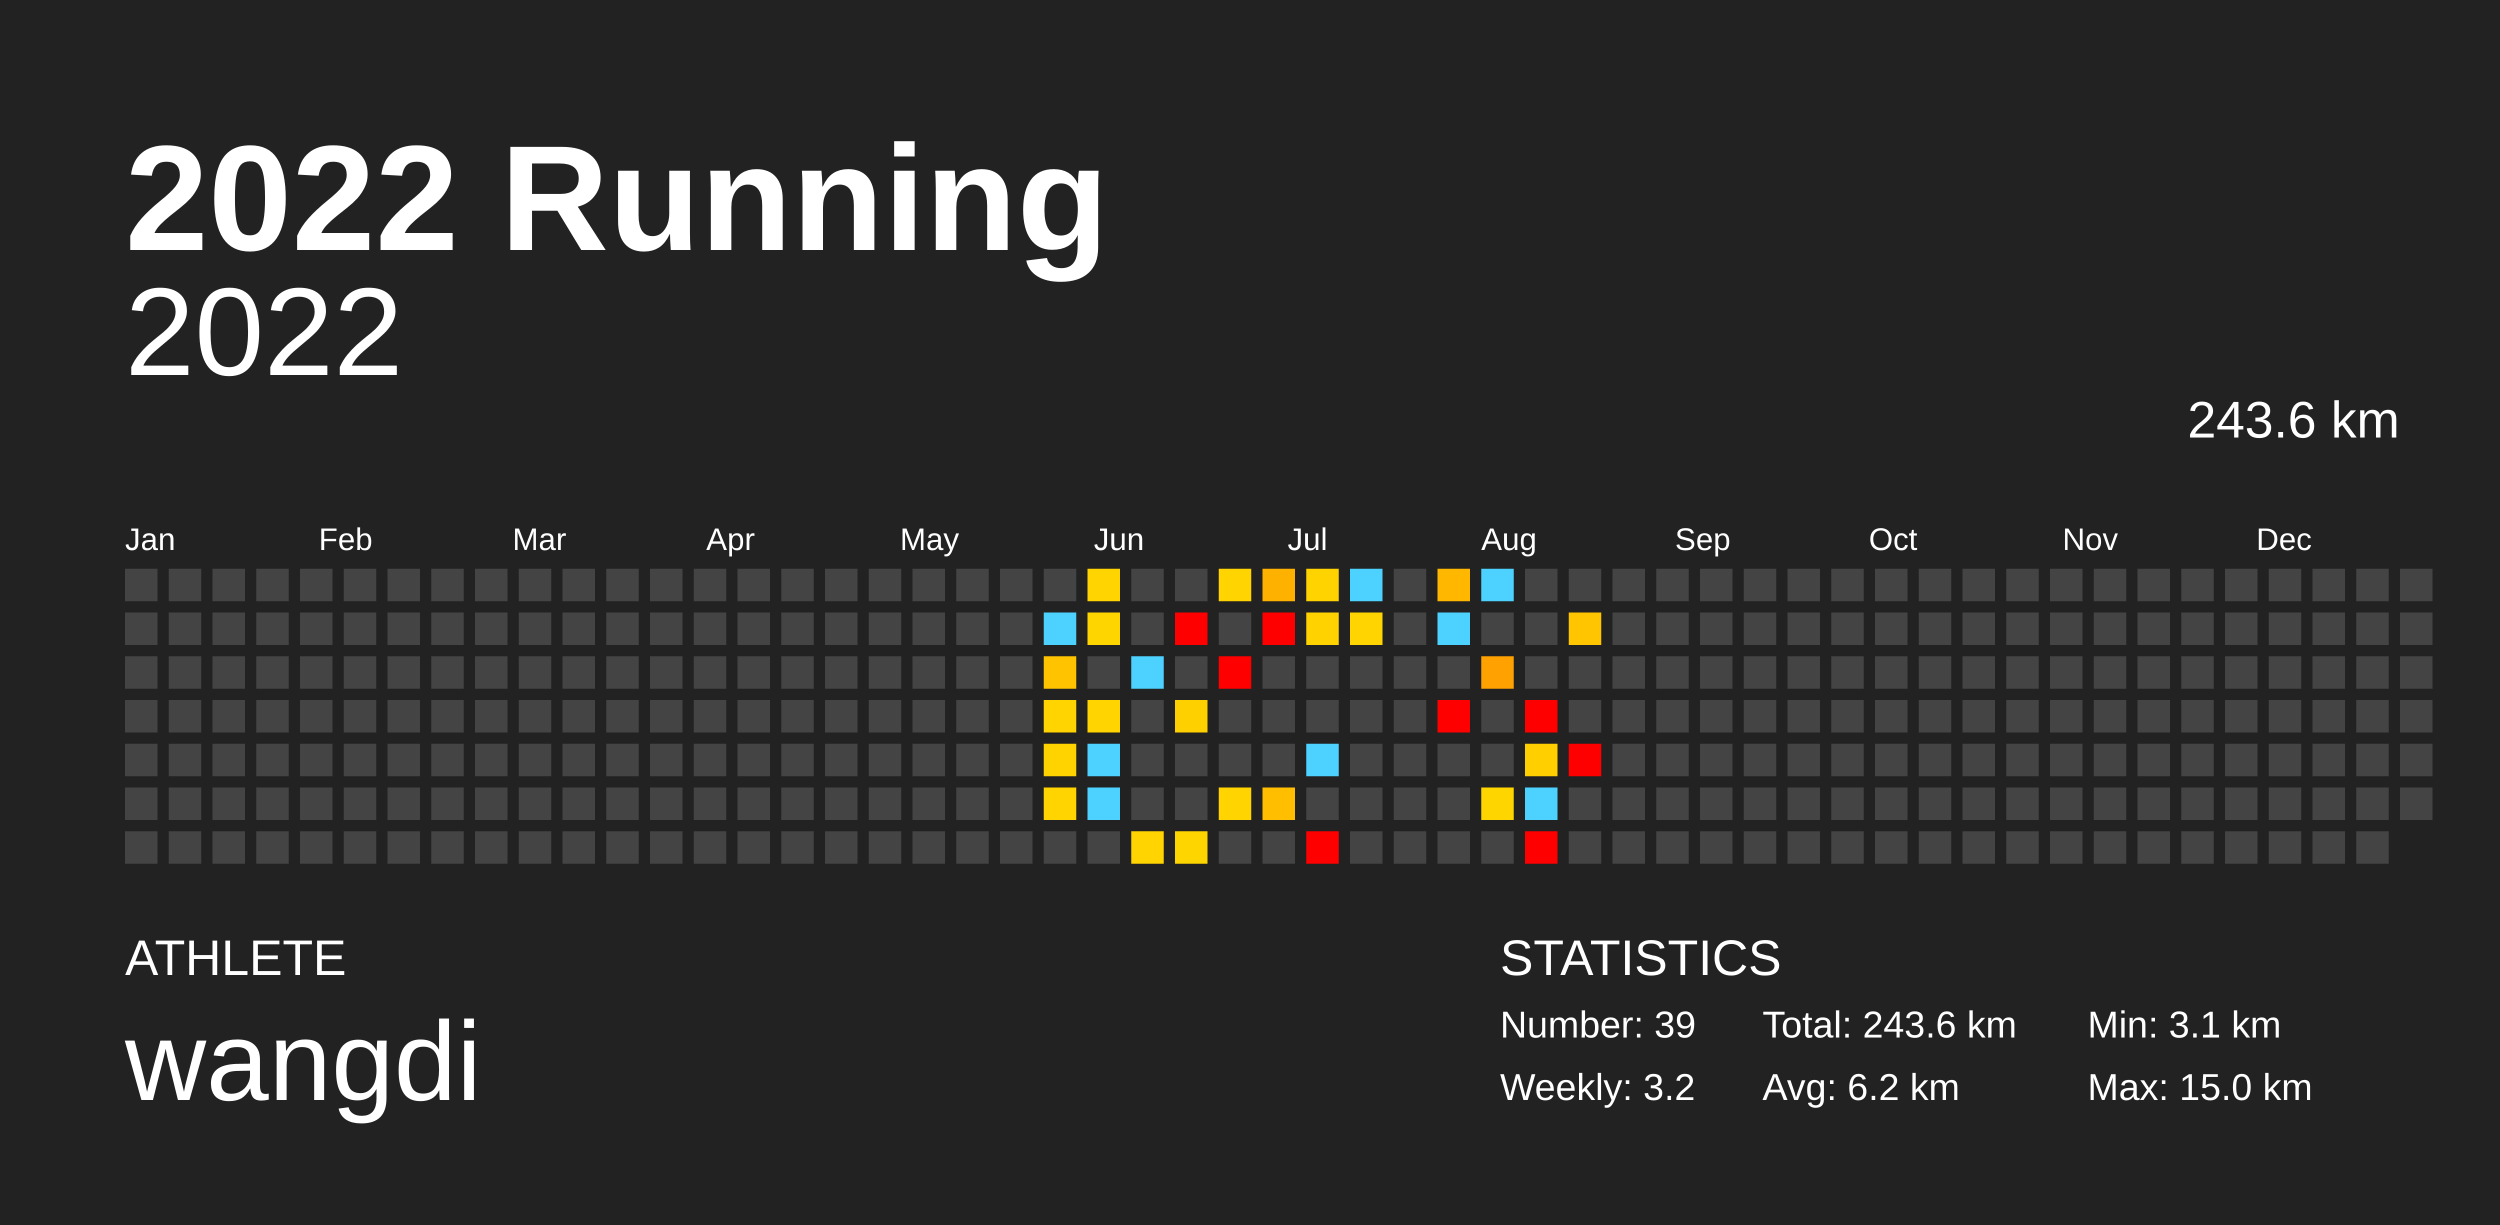
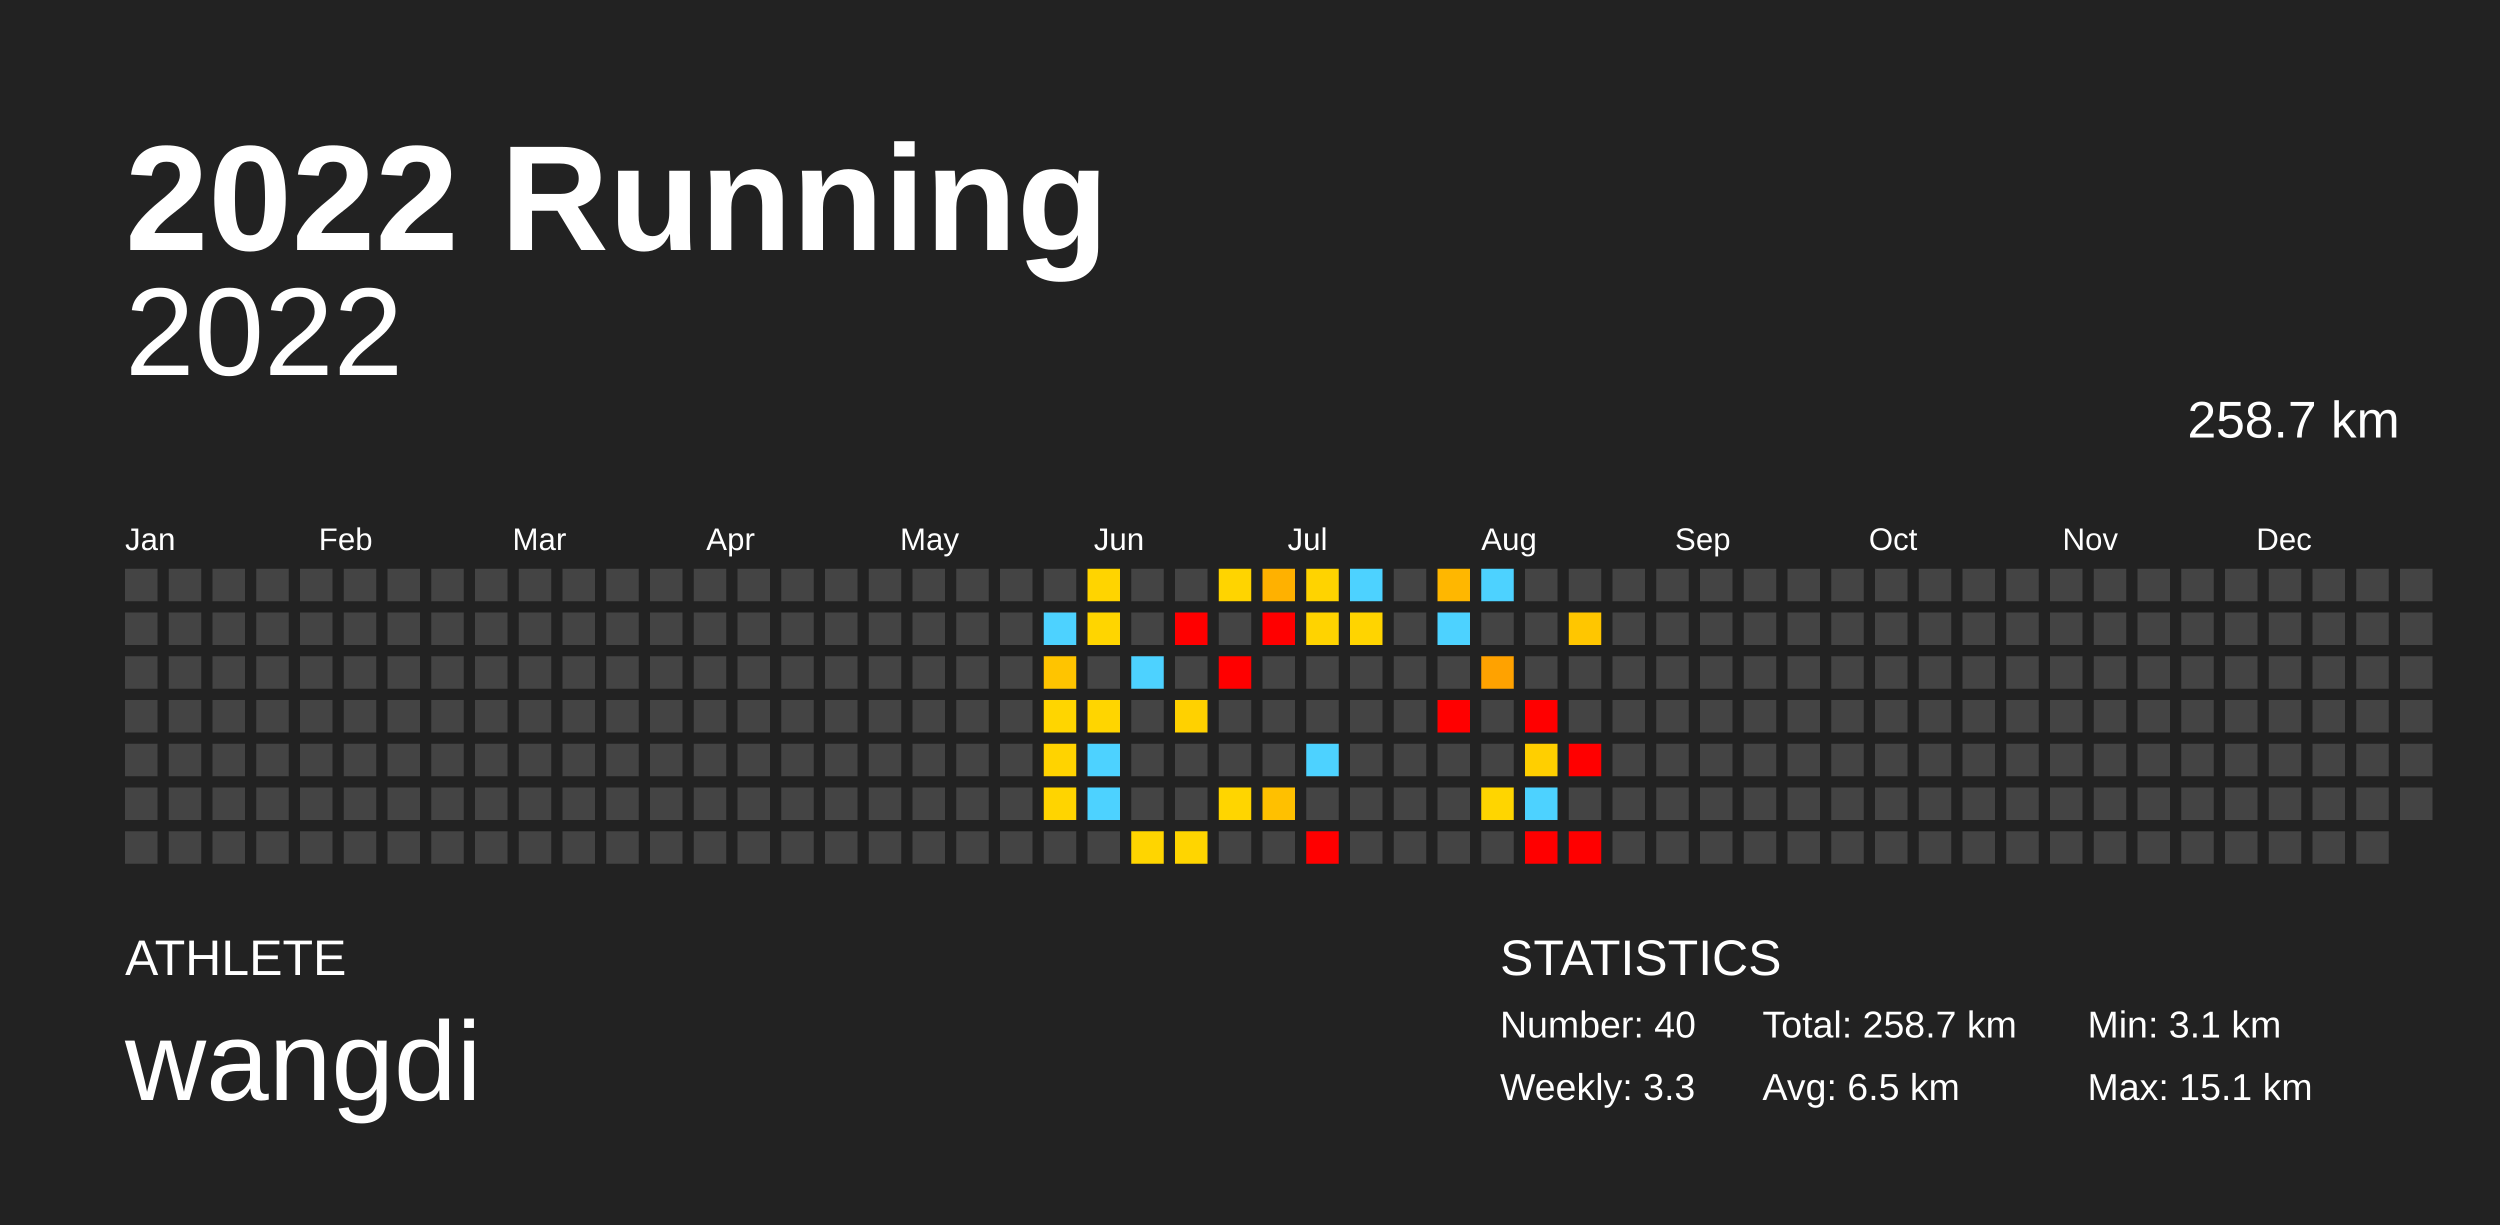
<svg xmlns="http://www.w3.org/2000/svg" baseProfile="full" height="98mm" version="1.1" viewBox="0,0,200,98" width="200mm">
  <defs />
  <rect fill="#222222" height="98" width="200" x="0" y="0" />
  <text fill="#FFFFFF" style="font-size:12px; font-family:Arial; font-weight:bold;" x="10" y="20">2022 Running</text>
  <text fill="#FFFFFF" style="font-size:4px; font-family:Arial" x="10" y="78">ATHLETE</text>
  <text fill="#FFFFFF" style="font-size:9px; font-family:Arial" x="10" y="88">wangdi</text>
  <text fill="#FFFFFF" style="font-size:4px; font-family:Arial" x="120" y="78">STATISTICS</text>
-   <text fill="#FFFFFF" style="font-size:3px; font-family:Arial" x="120" y="83">Number: 39</text>
-   <text fill="#FFFFFF" style="font-size:3px; font-family:Arial" x="120" y="88">Weekly: 3.2</text>
-   <text fill="#FFFFFF" style="font-size:3px; font-family:Arial" x="141" y="83">Total: 243.6 km</text>
-   <text fill="#FFFFFF" style="font-size:3px; font-family:Arial" x="141" y="88">Avg: 6.2 km</text>
+   <text fill="#FFFFFF" style="font-size:3px; font-family:Arial" x="120" y="83">Number: 40</text>
+   <text fill="#FFFFFF" style="font-size:3px; font-family:Arial" x="120" y="88">Weekly: 3.3</text>
+   <text fill="#FFFFFF" style="font-size:3px; font-family:Arial" x="141" y="83">Total: 258.7 km</text>
+   <text fill="#FFFFFF" style="font-size:3px; font-family:Arial" x="141" y="88">Avg: 6.5 km</text>
  <text fill="#FFFFFF" style="font-size:3px; font-family:Arial" x="167" y="83">Min: 3.1 km</text>
-   <text fill="#FFFFFF" style="font-size:3px; font-family:Arial" x="167" y="88">Max: 15.0 km</text>
+   <text fill="#FFFFFF" style="font-size:3px; font-family:Arial" x="167" y="88">Max: 15.1 km</text>
  <text alignment-baseline="hanging" fill="#FFFFFF" style="font-size:10.0px; font-family:Arial;" x="10" y="30">2022</text>
-   <text alignment-baseline="hanging" fill="#FFFFFF" style="font-size:4.125px; font-family:Arial;" x="175" y="35">243.6 km</text>
+   <text alignment-baseline="hanging" fill="#FFFFFF" style="font-size:4.125px; font-family:Arial;" x="175" y="35">258.7 km</text>
  <text fill="#FFFFFF" style="font-size:2.5px; font-family:Arial" x="10.0" y="44">Jan</text>
  <text fill="#FFFFFF" style="font-size:2.5px; font-family:Arial" x="25.5" y="44">Feb</text>
  <text fill="#FFFFFF" style="font-size:2.5px; font-family:Arial" x="41.0" y="44">Mar</text>
  <text fill="#FFFFFF" style="font-size:2.5px; font-family:Arial" x="56.5" y="44">Apr</text>
  <text fill="#FFFFFF" style="font-size:2.5px; font-family:Arial" x="72.0" y="44">May</text>
  <text fill="#FFFFFF" style="font-size:2.5px; font-family:Arial" x="87.5" y="44">Jun</text>
  <text fill="#FFFFFF" style="font-size:2.5px; font-family:Arial" x="103.0" y="44">Jul</text>
  <text fill="#FFFFFF" style="font-size:2.5px; font-family:Arial" x="118.5" y="44">Aug</text>
  <text fill="#FFFFFF" style="font-size:2.5px; font-family:Arial" x="134.0" y="44">Sep</text>
  <text fill="#FFFFFF" style="font-size:2.5px; font-family:Arial" x="149.5" y="44">Oct</text>
  <text fill="#FFFFFF" style="font-size:2.5px; font-family:Arial" x="165.0" y="44">Nov</text>
  <text fill="#FFFFFF" style="font-size:2.5px; font-family:Arial" x="180.5" y="44">Dec</text>
  <rect fill="#444444" height="2.6" width="2.6" x="10.0" y="45.5" />
  <rect fill="#444444" height="2.6" width="2.6" x="10.0" y="49.0" />
  <rect fill="#444444" height="2.6" width="2.6" x="10.0" y="52.5" />
  <rect fill="#444444" height="2.6" width="2.6" x="10.0" y="56.0" />
  <rect fill="#444444" height="2.6" width="2.6" x="10.0" y="59.5" />
  <rect fill="#444444" height="2.6" width="2.6" x="10.0" y="63.0" />
  <rect fill="#444444" height="2.6" width="2.6" x="10.0" y="66.5" />
  <rect fill="#444444" height="2.6" width="2.6" x="13.5" y="45.5" />
  <rect fill="#444444" height="2.6" width="2.6" x="13.5" y="49.0" />
  <rect fill="#444444" height="2.6" width="2.6" x="13.5" y="52.5" />
  <rect fill="#444444" height="2.6" width="2.6" x="13.5" y="56.0" />
  <rect fill="#444444" height="2.6" width="2.6" x="13.5" y="59.5" />
  <rect fill="#444444" height="2.6" width="2.6" x="13.5" y="63.0" />
  <rect fill="#444444" height="2.6" width="2.6" x="13.5" y="66.5" />
  <rect fill="#444444" height="2.6" width="2.6" x="17.0" y="45.5" />
  <rect fill="#444444" height="2.6" width="2.6" x="17.0" y="49.0" />
  <rect fill="#444444" height="2.6" width="2.6" x="17.0" y="52.5" />
  <rect fill="#444444" height="2.6" width="2.6" x="17.0" y="56.0" />
  <rect fill="#444444" height="2.6" width="2.6" x="17.0" y="59.5" />
  <rect fill="#444444" height="2.6" width="2.6" x="17.0" y="63.0" />
  <rect fill="#444444" height="2.6" width="2.6" x="17.0" y="66.5" />
  <rect fill="#444444" height="2.6" width="2.6" x="20.5" y="45.5" />
  <rect fill="#444444" height="2.6" width="2.6" x="20.5" y="49.0" />
  <rect fill="#444444" height="2.6" width="2.6" x="20.5" y="52.5" />
  <rect fill="#444444" height="2.6" width="2.6" x="20.5" y="56.0" />
  <rect fill="#444444" height="2.6" width="2.6" x="20.5" y="59.5" />
  <rect fill="#444444" height="2.6" width="2.6" x="20.5" y="63.0" />
  <rect fill="#444444" height="2.6" width="2.6" x="20.5" y="66.5" />
  <rect fill="#444444" height="2.6" width="2.6" x="24.0" y="45.5" />
  <rect fill="#444444" height="2.6" width="2.6" x="24.0" y="49.0" />
  <rect fill="#444444" height="2.6" width="2.6" x="24.0" y="52.5" />
  <rect fill="#444444" height="2.6" width="2.6" x="24.0" y="56.0" />
  <rect fill="#444444" height="2.6" width="2.6" x="24.0" y="59.5" />
  <rect fill="#444444" height="2.6" width="2.6" x="24.0" y="63.0" />
  <rect fill="#444444" height="2.6" width="2.6" x="24.0" y="66.5" />
  <rect fill="#444444" height="2.6" width="2.6" x="27.5" y="45.5" />
  <rect fill="#444444" height="2.6" width="2.6" x="27.5" y="49.0" />
  <rect fill="#444444" height="2.6" width="2.6" x="27.5" y="52.5" />
  <rect fill="#444444" height="2.6" width="2.6" x="27.5" y="56.0" />
  <rect fill="#444444" height="2.6" width="2.6" x="27.5" y="59.5" />
  <rect fill="#444444" height="2.6" width="2.6" x="27.5" y="63.0" />
  <rect fill="#444444" height="2.6" width="2.6" x="27.5" y="66.5" />
  <rect fill="#444444" height="2.6" width="2.6" x="31.0" y="45.5" />
  <rect fill="#444444" height="2.6" width="2.6" x="31.0" y="49.0" />
  <rect fill="#444444" height="2.6" width="2.6" x="31.0" y="52.5" />
  <rect fill="#444444" height="2.6" width="2.6" x="31.0" y="56.0" />
  <rect fill="#444444" height="2.6" width="2.6" x="31.0" y="59.5" />
  <rect fill="#444444" height="2.6" width="2.6" x="31.0" y="63.0" />
  <rect fill="#444444" height="2.6" width="2.6" x="31.0" y="66.5" />
  <rect fill="#444444" height="2.6" width="2.6" x="34.5" y="45.5" />
  <rect fill="#444444" height="2.6" width="2.6" x="34.5" y="49.0" />
  <rect fill="#444444" height="2.6" width="2.6" x="34.5" y="52.5" />
  <rect fill="#444444" height="2.6" width="2.6" x="34.5" y="56.0" />
  <rect fill="#444444" height="2.6" width="2.6" x="34.5" y="59.5" />
  <rect fill="#444444" height="2.6" width="2.6" x="34.5" y="63.0" />
  <rect fill="#444444" height="2.6" width="2.6" x="34.5" y="66.5" />
  <rect fill="#444444" height="2.6" width="2.6" x="38.0" y="45.5" />
  <rect fill="#444444" height="2.6" width="2.6" x="38.0" y="49.0" />
  <rect fill="#444444" height="2.6" width="2.6" x="38.0" y="52.5" />
  <rect fill="#444444" height="2.6" width="2.6" x="38.0" y="56.0" />
  <rect fill="#444444" height="2.6" width="2.6" x="38.0" y="59.5" />
  <rect fill="#444444" height="2.6" width="2.6" x="38.0" y="63.0" />
  <rect fill="#444444" height="2.6" width="2.6" x="38.0" y="66.5" />
  <rect fill="#444444" height="2.6" width="2.6" x="41.5" y="45.5" />
  <rect fill="#444444" height="2.6" width="2.6" x="41.5" y="49.0" />
  <rect fill="#444444" height="2.6" width="2.6" x="41.5" y="52.5" />
  <rect fill="#444444" height="2.6" width="2.6" x="41.5" y="56.0" />
  <rect fill="#444444" height="2.6" width="2.6" x="41.5" y="59.5" />
  <rect fill="#444444" height="2.6" width="2.6" x="41.5" y="63.0" />
  <rect fill="#444444" height="2.6" width="2.6" x="41.5" y="66.5" />
  <rect fill="#444444" height="2.6" width="2.6" x="45.0" y="45.5" />
  <rect fill="#444444" height="2.6" width="2.6" x="45.0" y="49.0" />
  <rect fill="#444444" height="2.6" width="2.6" x="45.0" y="52.5" />
  <rect fill="#444444" height="2.6" width="2.6" x="45.0" y="56.0" />
  <rect fill="#444444" height="2.6" width="2.6" x="45.0" y="59.5" />
  <rect fill="#444444" height="2.6" width="2.6" x="45.0" y="63.0" />
  <rect fill="#444444" height="2.6" width="2.6" x="45.0" y="66.5" />
  <rect fill="#444444" height="2.6" width="2.6" x="48.5" y="45.5" />
  <rect fill="#444444" height="2.6" width="2.6" x="48.5" y="49.0" />
  <rect fill="#444444" height="2.6" width="2.6" x="48.5" y="52.5" />
  <rect fill="#444444" height="2.6" width="2.6" x="48.5" y="56.0" />
  <rect fill="#444444" height="2.6" width="2.6" x="48.5" y="59.5" />
  <rect fill="#444444" height="2.6" width="2.6" x="48.5" y="63.0" />
  <rect fill="#444444" height="2.6" width="2.6" x="48.5" y="66.5" />
  <rect fill="#444444" height="2.6" width="2.6" x="52.0" y="45.5" />
  <rect fill="#444444" height="2.6" width="2.6" x="52.0" y="49.0" />
  <rect fill="#444444" height="2.6" width="2.6" x="52.0" y="52.5" />
  <rect fill="#444444" height="2.6" width="2.6" x="52.0" y="56.0" />
  <rect fill="#444444" height="2.6" width="2.6" x="52.0" y="59.5" />
  <rect fill="#444444" height="2.6" width="2.6" x="52.0" y="63.0" />
  <rect fill="#444444" height="2.6" width="2.6" x="52.0" y="66.5" />
  <rect fill="#444444" height="2.6" width="2.6" x="55.5" y="45.5" />
  <rect fill="#444444" height="2.6" width="2.6" x="55.5" y="49.0" />
  <rect fill="#444444" height="2.6" width="2.6" x="55.5" y="52.5" />
  <rect fill="#444444" height="2.6" width="2.6" x="55.5" y="56.0" />
  <rect fill="#444444" height="2.6" width="2.6" x="55.5" y="59.5" />
  <rect fill="#444444" height="2.6" width="2.6" x="55.5" y="63.0" />
  <rect fill="#444444" height="2.6" width="2.6" x="55.5" y="66.5" />
  <rect fill="#444444" height="2.6" width="2.6" x="59.0" y="45.5" />
  <rect fill="#444444" height="2.6" width="2.6" x="59.0" y="49.0" />
  <rect fill="#444444" height="2.6" width="2.6" x="59.0" y="52.5" />
  <rect fill="#444444" height="2.6" width="2.6" x="59.0" y="56.0" />
  <rect fill="#444444" height="2.6" width="2.6" x="59.0" y="59.5" />
  <rect fill="#444444" height="2.6" width="2.6" x="59.0" y="63.0" />
  <rect fill="#444444" height="2.6" width="2.6" x="59.0" y="66.5" />
  <rect fill="#444444" height="2.6" width="2.6" x="62.5" y="45.5" />
  <rect fill="#444444" height="2.6" width="2.6" x="62.5" y="49.0" />
  <rect fill="#444444" height="2.6" width="2.6" x="62.5" y="52.5" />
  <rect fill="#444444" height="2.6" width="2.6" x="62.5" y="56.0" />
  <rect fill="#444444" height="2.6" width="2.6" x="62.5" y="59.5" />
  <rect fill="#444444" height="2.6" width="2.6" x="62.5" y="63.0" />
  <rect fill="#444444" height="2.6" width="2.6" x="62.5" y="66.5" />
  <rect fill="#444444" height="2.6" width="2.6" x="66.0" y="45.5" />
  <rect fill="#444444" height="2.6" width="2.6" x="66.0" y="49.0" />
  <rect fill="#444444" height="2.6" width="2.6" x="66.0" y="52.5" />
  <rect fill="#444444" height="2.6" width="2.6" x="66.0" y="56.0" />
  <rect fill="#444444" height="2.6" width="2.6" x="66.0" y="59.5" />
  <rect fill="#444444" height="2.6" width="2.6" x="66.0" y="63.0" />
  <rect fill="#444444" height="2.6" width="2.6" x="66.0" y="66.5" />
  <rect fill="#444444" height="2.6" width="2.6" x="69.5" y="45.5" />
  <rect fill="#444444" height="2.6" width="2.6" x="69.5" y="49.0" />
  <rect fill="#444444" height="2.6" width="2.6" x="69.5" y="52.5" />
  <rect fill="#444444" height="2.6" width="2.6" x="69.5" y="56.0" />
  <rect fill="#444444" height="2.6" width="2.6" x="69.5" y="59.5" />
  <rect fill="#444444" height="2.6" width="2.6" x="69.5" y="63.0" />
  <rect fill="#444444" height="2.6" width="2.6" x="69.5" y="66.5" />
  <rect fill="#444444" height="2.6" width="2.6" x="73.0" y="45.5" />
  <rect fill="#444444" height="2.6" width="2.6" x="73.0" y="49.0" />
  <rect fill="#444444" height="2.6" width="2.6" x="73.0" y="52.5" />
  <rect fill="#444444" height="2.6" width="2.6" x="73.0" y="56.0" />
  <rect fill="#444444" height="2.6" width="2.6" x="73.0" y="59.5" />
  <rect fill="#444444" height="2.6" width="2.6" x="73.0" y="63.0" />
  <rect fill="#444444" height="2.6" width="2.6" x="73.0" y="66.5" />
  <rect fill="#444444" height="2.6" width="2.6" x="76.5" y="45.5" />
  <rect fill="#444444" height="2.6" width="2.6" x="76.5" y="49.0" />
  <rect fill="#444444" height="2.6" width="2.6" x="76.5" y="52.5" />
  <rect fill="#444444" height="2.6" width="2.6" x="76.5" y="56.0" />
  <rect fill="#444444" height="2.6" width="2.6" x="76.5" y="59.5" />
  <rect fill="#444444" height="2.6" width="2.6" x="76.5" y="63.0" />
  <rect fill="#444444" height="2.6" width="2.6" x="76.5" y="66.5" />
  <rect fill="#444444" height="2.6" width="2.6" x="80.0" y="45.5" />
  <rect fill="#444444" height="2.6" width="2.6" x="80.0" y="49.0" />
  <rect fill="#444444" height="2.6" width="2.6" x="80.0" y="52.5" />
  <rect fill="#444444" height="2.6" width="2.6" x="80.0" y="56.0" />
  <rect fill="#444444" height="2.6" width="2.6" x="80.0" y="59.5" />
  <rect fill="#444444" height="2.6" width="2.6" x="80.0" y="63.0" />
  <rect fill="#444444" height="2.6" width="2.6" x="80.0" y="66.5" />
  <rect fill="#444444" height="2.6" width="2.6" x="83.5" y="45.5" />
  <rect fill="#4dd2ff" height="2.6" width="2.6" x="83.5" y="49.0" />
-   <rect fill="#ffc300" height="2.6" width="2.6" x="83.5" y="52.5" />
-   <rect fill="#ffd400" height="2.6" width="2.6" x="83.5" y="56.0" />
+   <rect fill="#ffc400" height="2.6" width="2.6" x="83.5" y="52.5" />
+   <rect fill="#ffd500" height="2.6" width="2.6" x="83.5" y="56.0" />
  <rect fill="#ffd300" height="2.6" width="2.6" x="83.5" y="59.5" />
  <rect fill="#ffd400" height="2.6" width="2.6" x="83.5" y="63.0" />
  <rect fill="#444444" height="2.6" width="2.6" x="83.5" y="66.5" />
  <rect fill="#ffd400" height="2.6" width="2.6" x="87.0" y="45.5" />
  <rect fill="#ffd500" height="2.6" width="2.6" x="87.0" y="49.0" />
  <rect fill="#444444" height="2.6" width="2.6" x="87.0" y="52.5" />
-   <rect fill="#ffd400" height="2.6" width="2.6" x="87.0" y="56.0" />
+   <rect fill="#ffd500" height="2.6" width="2.6" x="87.0" y="56.0" />
  <rect fill="#4dd2ff" height="2.6" width="2.6" x="87.0" y="59.5" />
  <rect fill="#4dd2ff" height="2.6" width="2.6" x="87.0" y="63.0" />
  <rect fill="#444444" height="2.6" width="2.6" x="87.0" y="66.5" />
  <rect fill="#444444" height="2.6" width="2.6" x="90.5" y="45.5" />
  <rect fill="#444444" height="2.6" width="2.6" x="90.5" y="49.0" />
  <rect fill="#4dd2ff" height="2.6" width="2.6" x="90.5" y="52.5" />
  <rect fill="#444444" height="2.6" width="2.6" x="90.5" y="56.0" />
  <rect fill="#444444" height="2.6" width="2.6" x="90.5" y="59.5" />
  <rect fill="#444444" height="2.6" width="2.6" x="90.5" y="63.0" />
-   <rect fill="#ffd400" height="2.6" width="2.6" x="90.5" y="66.5" />
+   <rect fill="#ffd500" height="2.6" width="2.6" x="90.5" y="66.5" />
  <rect fill="#444444" height="2.6" width="2.6" x="94.0" y="45.5" />
  <rect fill="red" height="2.6" width="2.6" x="94.0" y="49.0" />
  <rect fill="#444444" height="2.6" width="2.6" x="94.0" y="52.5" />
-   <rect fill="#ffd000" height="2.6" width="2.6" x="94.0" y="56.0" />
+   <rect fill="#ffd100" height="2.6" width="2.6" x="94.0" y="56.0" />
  <rect fill="#444444" height="2.6" width="2.6" x="94.0" y="59.5" />
  <rect fill="#444444" height="2.6" width="2.6" x="94.0" y="63.0" />
  <rect fill="#ffd500" height="2.6" width="2.6" x="94.0" y="66.5" />
  <rect fill="#ffd400" height="2.6" width="2.6" x="97.5" y="45.5" />
  <rect fill="#444444" height="2.6" width="2.6" x="97.5" y="49.0" />
  <rect fill="red" height="2.6" width="2.6" x="97.5" y="52.5" />
  <rect fill="#444444" height="2.6" width="2.6" x="97.5" y="56.0" />
  <rect fill="#444444" height="2.6" width="2.6" x="97.5" y="59.5" />
-   <rect fill="#ffd400" height="2.6" width="2.6" x="97.5" y="63.0" />
+   <rect fill="#ffd500" height="2.6" width="2.6" x="97.5" y="63.0" />
  <rect fill="#444444" height="2.6" width="2.6" x="97.5" y="66.5" />
  <rect fill="#ffb100" height="2.6" width="2.6" x="101.0" y="45.5" />
  <rect fill="red" height="2.6" width="2.6" x="101.0" y="49.0" />
  <rect fill="#444444" height="2.6" width="2.6" x="101.0" y="52.5" />
  <rect fill="#444444" height="2.6" width="2.6" x="101.0" y="56.0" />
  <rect fill="#444444" height="2.6" width="2.6" x="101.0" y="59.5" />
-   <rect fill="#ffbf00" height="2.6" width="2.6" x="101.0" y="63.0" />
+   <rect fill="#ffc000" height="2.6" width="2.6" x="101.0" y="63.0" />
  <rect fill="#444444" height="2.6" width="2.6" x="101.0" y="66.5" />
  <rect fill="#ffd300" height="2.6" width="2.6" x="104.5" y="45.5" />
-   <rect fill="#ffd200" height="2.6" width="2.6" x="104.5" y="49.0" />
+   <rect fill="#ffd300" height="2.6" width="2.6" x="104.5" y="49.0" />
  <rect fill="#444444" height="2.6" width="2.6" x="104.5" y="52.5" />
  <rect fill="#444444" height="2.6" width="2.6" x="104.5" y="56.0" />
  <rect fill="#4dd2ff" height="2.6" width="2.6" x="104.5" y="59.5" />
  <rect fill="#444444" height="2.6" width="2.6" x="104.5" y="63.0" />
  <rect fill="red" height="2.6" width="2.6" x="104.5" y="66.5" />
  <rect fill="#4dd2ff" height="2.6" width="2.6" x="108.0" y="45.5" />
  <rect fill="#ffd400" height="2.6" width="2.6" x="108.0" y="49.0" />
  <rect fill="#444444" height="2.6" width="2.6" x="108.0" y="52.5" />
  <rect fill="#444444" height="2.6" width="2.6" x="108.0" y="56.0" />
  <rect fill="#444444" height="2.6" width="2.6" x="108.0" y="59.5" />
  <rect fill="#444444" height="2.6" width="2.6" x="108.0" y="63.0" />
  <rect fill="#444444" height="2.6" width="2.6" x="108.0" y="66.5" />
  <rect fill="#444444" height="2.6" width="2.6" x="111.5" y="45.5" />
  <rect fill="#444444" height="2.6" width="2.6" x="111.5" y="49.0" />
  <rect fill="#444444" height="2.6" width="2.6" x="111.5" y="52.5" />
  <rect fill="#444444" height="2.6" width="2.6" x="111.5" y="56.0" />
  <rect fill="#444444" height="2.6" width="2.6" x="111.5" y="59.5" />
  <rect fill="#444444" height="2.6" width="2.6" x="111.5" y="63.0" />
  <rect fill="#444444" height="2.6" width="2.6" x="111.5" y="66.5" />
  <rect fill="#ffb700" height="2.6" width="2.6" x="115.0" y="45.5" />
  <rect fill="#4dd2ff" height="2.6" width="2.6" x="115.0" y="49.0" />
  <rect fill="#444444" height="2.6" width="2.6" x="115.0" y="52.5" />
  <rect fill="red" height="2.6" width="2.6" x="115.0" y="56.0" />
  <rect fill="#444444" height="2.6" width="2.6" x="115.0" y="59.5" />
  <rect fill="#444444" height="2.6" width="2.6" x="115.0" y="63.0" />
  <rect fill="#444444" height="2.6" width="2.6" x="115.0" y="66.5" />
  <rect fill="#4dd2ff" height="2.6" width="2.6" x="118.5" y="45.5" />
  <rect fill="#444444" height="2.6" width="2.6" x="118.5" y="49.0" />
-   <rect fill="#ffa100" height="2.6" width="2.6" x="118.5" y="52.5" />
+   <rect fill="#ffa200" height="2.6" width="2.6" x="118.5" y="52.5" />
  <rect fill="#444444" height="2.6" width="2.6" x="118.5" y="56.0" />
  <rect fill="#444444" height="2.6" width="2.6" x="118.5" y="59.5" />
  <rect fill="#ffd500" height="2.6" width="2.6" x="118.5" y="63.0" />
  <rect fill="#444444" height="2.6" width="2.6" x="118.5" y="66.5" />
  <rect fill="#444444" height="2.6" width="2.6" x="122.0" y="45.5" />
  <rect fill="#444444" height="2.6" width="2.6" x="122.0" y="49.0" />
  <rect fill="#444444" height="2.6" width="2.6" x="122.0" y="52.5" />
  <rect fill="red" height="2.6" width="2.6" x="122.0" y="56.0" />
  <rect fill="#ffcf00" height="2.6" width="2.6" x="122.0" y="59.5" />
  <rect fill="#4dd2ff" height="2.6" width="2.6" x="122.0" y="63.0" />
  <rect fill="red" height="2.6" width="2.6" x="122.0" y="66.5" />
  <rect fill="#444444" height="2.6" width="2.6" x="125.5" y="45.5" />
-   <rect fill="#ffc500" height="2.6" width="2.6" x="125.5" y="49.0" />
+   <rect fill="#ffc600" height="2.6" width="2.6" x="125.5" y="49.0" />
  <rect fill="#444444" height="2.6" width="2.6" x="125.5" y="52.5" />
  <rect fill="#444444" height="2.6" width="2.6" x="125.5" y="56.0" />
  <rect fill="red" height="2.6" width="2.6" x="125.5" y="59.5" />
  <rect fill="#444444" height="2.6" width="2.6" x="125.5" y="63.0" />
-   <rect fill="#444444" height="2.6" width="2.6" x="125.5" y="66.5" />
+   <rect fill="red" height="2.6" width="2.6" x="125.5" y="66.5" />
  <rect fill="#444444" height="2.6" width="2.6" x="129.0" y="45.5" />
  <rect fill="#444444" height="2.6" width="2.6" x="129.0" y="49.0" />
  <rect fill="#444444" height="2.6" width="2.6" x="129.0" y="52.5" />
  <rect fill="#444444" height="2.6" width="2.6" x="129.0" y="56.0" />
  <rect fill="#444444" height="2.6" width="2.6" x="129.0" y="59.5" />
  <rect fill="#444444" height="2.6" width="2.6" x="129.0" y="63.0" />
  <rect fill="#444444" height="2.6" width="2.6" x="129.0" y="66.5" />
  <rect fill="#444444" height="2.6" width="2.6" x="132.5" y="45.5" />
  <rect fill="#444444" height="2.6" width="2.6" x="132.5" y="49.0" />
  <rect fill="#444444" height="2.6" width="2.6" x="132.5" y="52.5" />
  <rect fill="#444444" height="2.6" width="2.6" x="132.5" y="56.0" />
  <rect fill="#444444" height="2.6" width="2.6" x="132.5" y="59.5" />
  <rect fill="#444444" height="2.6" width="2.6" x="132.5" y="63.0" />
  <rect fill="#444444" height="2.6" width="2.6" x="132.5" y="66.5" />
  <rect fill="#444444" height="2.6" width="2.6" x="136.0" y="45.5" />
  <rect fill="#444444" height="2.6" width="2.6" x="136.0" y="49.0" />
  <rect fill="#444444" height="2.6" width="2.6" x="136.0" y="52.5" />
  <rect fill="#444444" height="2.6" width="2.6" x="136.0" y="56.0" />
  <rect fill="#444444" height="2.6" width="2.6" x="136.0" y="59.5" />
  <rect fill="#444444" height="2.6" width="2.6" x="136.0" y="63.0" />
  <rect fill="#444444" height="2.6" width="2.6" x="136.0" y="66.5" />
  <rect fill="#444444" height="2.6" width="2.6" x="139.5" y="45.5" />
  <rect fill="#444444" height="2.6" width="2.6" x="139.5" y="49.0" />
  <rect fill="#444444" height="2.6" width="2.6" x="139.5" y="52.5" />
  <rect fill="#444444" height="2.6" width="2.6" x="139.5" y="56.0" />
  <rect fill="#444444" height="2.6" width="2.6" x="139.5" y="59.5" />
  <rect fill="#444444" height="2.6" width="2.6" x="139.5" y="63.0" />
  <rect fill="#444444" height="2.6" width="2.6" x="139.5" y="66.5" />
  <rect fill="#444444" height="2.6" width="2.6" x="143.0" y="45.5" />
  <rect fill="#444444" height="2.6" width="2.6" x="143.0" y="49.0" />
  <rect fill="#444444" height="2.6" width="2.6" x="143.0" y="52.5" />
  <rect fill="#444444" height="2.6" width="2.6" x="143.0" y="56.0" />
  <rect fill="#444444" height="2.6" width="2.6" x="143.0" y="59.5" />
  <rect fill="#444444" height="2.6" width="2.6" x="143.0" y="63.0" />
  <rect fill="#444444" height="2.6" width="2.6" x="143.0" y="66.5" />
  <rect fill="#444444" height="2.6" width="2.6" x="146.5" y="45.5" />
  <rect fill="#444444" height="2.6" width="2.6" x="146.5" y="49.0" />
  <rect fill="#444444" height="2.6" width="2.6" x="146.5" y="52.5" />
  <rect fill="#444444" height="2.6" width="2.6" x="146.5" y="56.0" />
  <rect fill="#444444" height="2.6" width="2.6" x="146.5" y="59.5" />
  <rect fill="#444444" height="2.6" width="2.6" x="146.5" y="63.0" />
  <rect fill="#444444" height="2.6" width="2.6" x="146.5" y="66.5" />
  <rect fill="#444444" height="2.6" width="2.6" x="150.0" y="45.5" />
  <rect fill="#444444" height="2.6" width="2.6" x="150.0" y="49.0" />
  <rect fill="#444444" height="2.6" width="2.6" x="150.0" y="52.5" />
  <rect fill="#444444" height="2.6" width="2.6" x="150.0" y="56.0" />
  <rect fill="#444444" height="2.6" width="2.6" x="150.0" y="59.5" />
  <rect fill="#444444" height="2.6" width="2.6" x="150.0" y="63.0" />
  <rect fill="#444444" height="2.6" width="2.6" x="150.0" y="66.5" />
  <rect fill="#444444" height="2.6" width="2.6" x="153.5" y="45.5" />
  <rect fill="#444444" height="2.6" width="2.6" x="153.5" y="49.0" />
  <rect fill="#444444" height="2.6" width="2.6" x="153.5" y="52.5" />
  <rect fill="#444444" height="2.6" width="2.6" x="153.5" y="56.0" />
  <rect fill="#444444" height="2.6" width="2.6" x="153.5" y="59.5" />
  <rect fill="#444444" height="2.6" width="2.6" x="153.5" y="63.0" />
  <rect fill="#444444" height="2.6" width="2.6" x="153.5" y="66.5" />
  <rect fill="#444444" height="2.6" width="2.6" x="157.0" y="45.5" />
  <rect fill="#444444" height="2.6" width="2.6" x="157.0" y="49.0" />
  <rect fill="#444444" height="2.6" width="2.6" x="157.0" y="52.5" />
  <rect fill="#444444" height="2.6" width="2.6" x="157.0" y="56.0" />
  <rect fill="#444444" height="2.6" width="2.6" x="157.0" y="59.5" />
  <rect fill="#444444" height="2.6" width="2.6" x="157.0" y="63.0" />
  <rect fill="#444444" height="2.6" width="2.6" x="157.0" y="66.5" />
  <rect fill="#444444" height="2.6" width="2.6" x="160.5" y="45.5" />
  <rect fill="#444444" height="2.6" width="2.6" x="160.5" y="49.0" />
  <rect fill="#444444" height="2.6" width="2.6" x="160.5" y="52.5" />
  <rect fill="#444444" height="2.6" width="2.6" x="160.5" y="56.0" />
  <rect fill="#444444" height="2.6" width="2.6" x="160.5" y="59.5" />
  <rect fill="#444444" height="2.6" width="2.6" x="160.5" y="63.0" />
  <rect fill="#444444" height="2.6" width="2.6" x="160.5" y="66.5" />
  <rect fill="#444444" height="2.6" width="2.6" x="164.0" y="45.5" />
  <rect fill="#444444" height="2.6" width="2.6" x="164.0" y="49.0" />
  <rect fill="#444444" height="2.6" width="2.6" x="164.0" y="52.5" />
  <rect fill="#444444" height="2.6" width="2.6" x="164.0" y="56.0" />
  <rect fill="#444444" height="2.6" width="2.6" x="164.0" y="59.5" />
  <rect fill="#444444" height="2.6" width="2.6" x="164.0" y="63.0" />
  <rect fill="#444444" height="2.6" width="2.6" x="164.0" y="66.5" />
  <rect fill="#444444" height="2.6" width="2.6" x="167.5" y="45.5" />
  <rect fill="#444444" height="2.6" width="2.6" x="167.5" y="49.0" />
  <rect fill="#444444" height="2.6" width="2.6" x="167.5" y="52.5" />
  <rect fill="#444444" height="2.6" width="2.6" x="167.5" y="56.0" />
  <rect fill="#444444" height="2.6" width="2.6" x="167.5" y="59.5" />
  <rect fill="#444444" height="2.6" width="2.6" x="167.5" y="63.0" />
  <rect fill="#444444" height="2.6" width="2.6" x="167.5" y="66.5" />
  <rect fill="#444444" height="2.6" width="2.6" x="171.0" y="45.5" />
  <rect fill="#444444" height="2.6" width="2.6" x="171.0" y="49.0" />
  <rect fill="#444444" height="2.6" width="2.6" x="171.0" y="52.5" />
  <rect fill="#444444" height="2.6" width="2.6" x="171.0" y="56.0" />
  <rect fill="#444444" height="2.6" width="2.6" x="171.0" y="59.5" />
  <rect fill="#444444" height="2.6" width="2.6" x="171.0" y="63.0" />
  <rect fill="#444444" height="2.6" width="2.6" x="171.0" y="66.5" />
  <rect fill="#444444" height="2.6" width="2.6" x="174.5" y="45.5" />
  <rect fill="#444444" height="2.6" width="2.6" x="174.5" y="49.0" />
  <rect fill="#444444" height="2.6" width="2.6" x="174.5" y="52.5" />
  <rect fill="#444444" height="2.6" width="2.6" x="174.5" y="56.0" />
  <rect fill="#444444" height="2.6" width="2.6" x="174.5" y="59.5" />
  <rect fill="#444444" height="2.6" width="2.6" x="174.5" y="63.0" />
  <rect fill="#444444" height="2.6" width="2.6" x="174.5" y="66.5" />
  <rect fill="#444444" height="2.6" width="2.6" x="178.0" y="45.5" />
  <rect fill="#444444" height="2.6" width="2.6" x="178.0" y="49.0" />
  <rect fill="#444444" height="2.6" width="2.6" x="178.0" y="52.5" />
  <rect fill="#444444" height="2.6" width="2.6" x="178.0" y="56.0" />
  <rect fill="#444444" height="2.6" width="2.6" x="178.0" y="59.5" />
  <rect fill="#444444" height="2.6" width="2.6" x="178.0" y="63.0" />
  <rect fill="#444444" height="2.6" width="2.6" x="178.0" y="66.5" />
  <rect fill="#444444" height="2.6" width="2.6" x="181.5" y="45.5" />
  <rect fill="#444444" height="2.6" width="2.6" x="181.5" y="49.0" />
  <rect fill="#444444" height="2.6" width="2.6" x="181.5" y="52.5" />
  <rect fill="#444444" height="2.6" width="2.6" x="181.5" y="56.0" />
  <rect fill="#444444" height="2.6" width="2.6" x="181.5" y="59.5" />
  <rect fill="#444444" height="2.6" width="2.6" x="181.5" y="63.0" />
  <rect fill="#444444" height="2.6" width="2.6" x="181.5" y="66.5" />
  <rect fill="#444444" height="2.6" width="2.6" x="185.0" y="45.5" />
  <rect fill="#444444" height="2.6" width="2.6" x="185.0" y="49.0" />
  <rect fill="#444444" height="2.6" width="2.6" x="185.0" y="52.5" />
  <rect fill="#444444" height="2.6" width="2.6" x="185.0" y="56.0" />
  <rect fill="#444444" height="2.6" width="2.6" x="185.0" y="59.5" />
  <rect fill="#444444" height="2.6" width="2.6" x="185.0" y="63.0" />
  <rect fill="#444444" height="2.6" width="2.6" x="185.0" y="66.5" />
  <rect fill="#444444" height="2.6" width="2.6" x="188.5" y="45.5" />
  <rect fill="#444444" height="2.6" width="2.6" x="188.5" y="49.0" />
  <rect fill="#444444" height="2.6" width="2.6" x="188.5" y="52.5" />
  <rect fill="#444444" height="2.6" width="2.6" x="188.5" y="56.0" />
  <rect fill="#444444" height="2.6" width="2.6" x="188.5" y="59.5" />
  <rect fill="#444444" height="2.6" width="2.6" x="188.5" y="63.0" />
  <rect fill="#444444" height="2.6" width="2.6" x="188.5" y="66.5" />
  <rect fill="#444444" height="2.6" width="2.6" x="192.0" y="45.5" />
  <rect fill="#444444" height="2.6" width="2.6" x="192.0" y="49.0" />
  <rect fill="#444444" height="2.6" width="2.6" x="192.0" y="52.5" />
  <rect fill="#444444" height="2.6" width="2.6" x="192.0" y="56.0" />
  <rect fill="#444444" height="2.6" width="2.6" x="192.0" y="59.5" />
  <rect fill="#444444" height="2.6" width="2.6" x="192.0" y="63.0" />
</svg>
